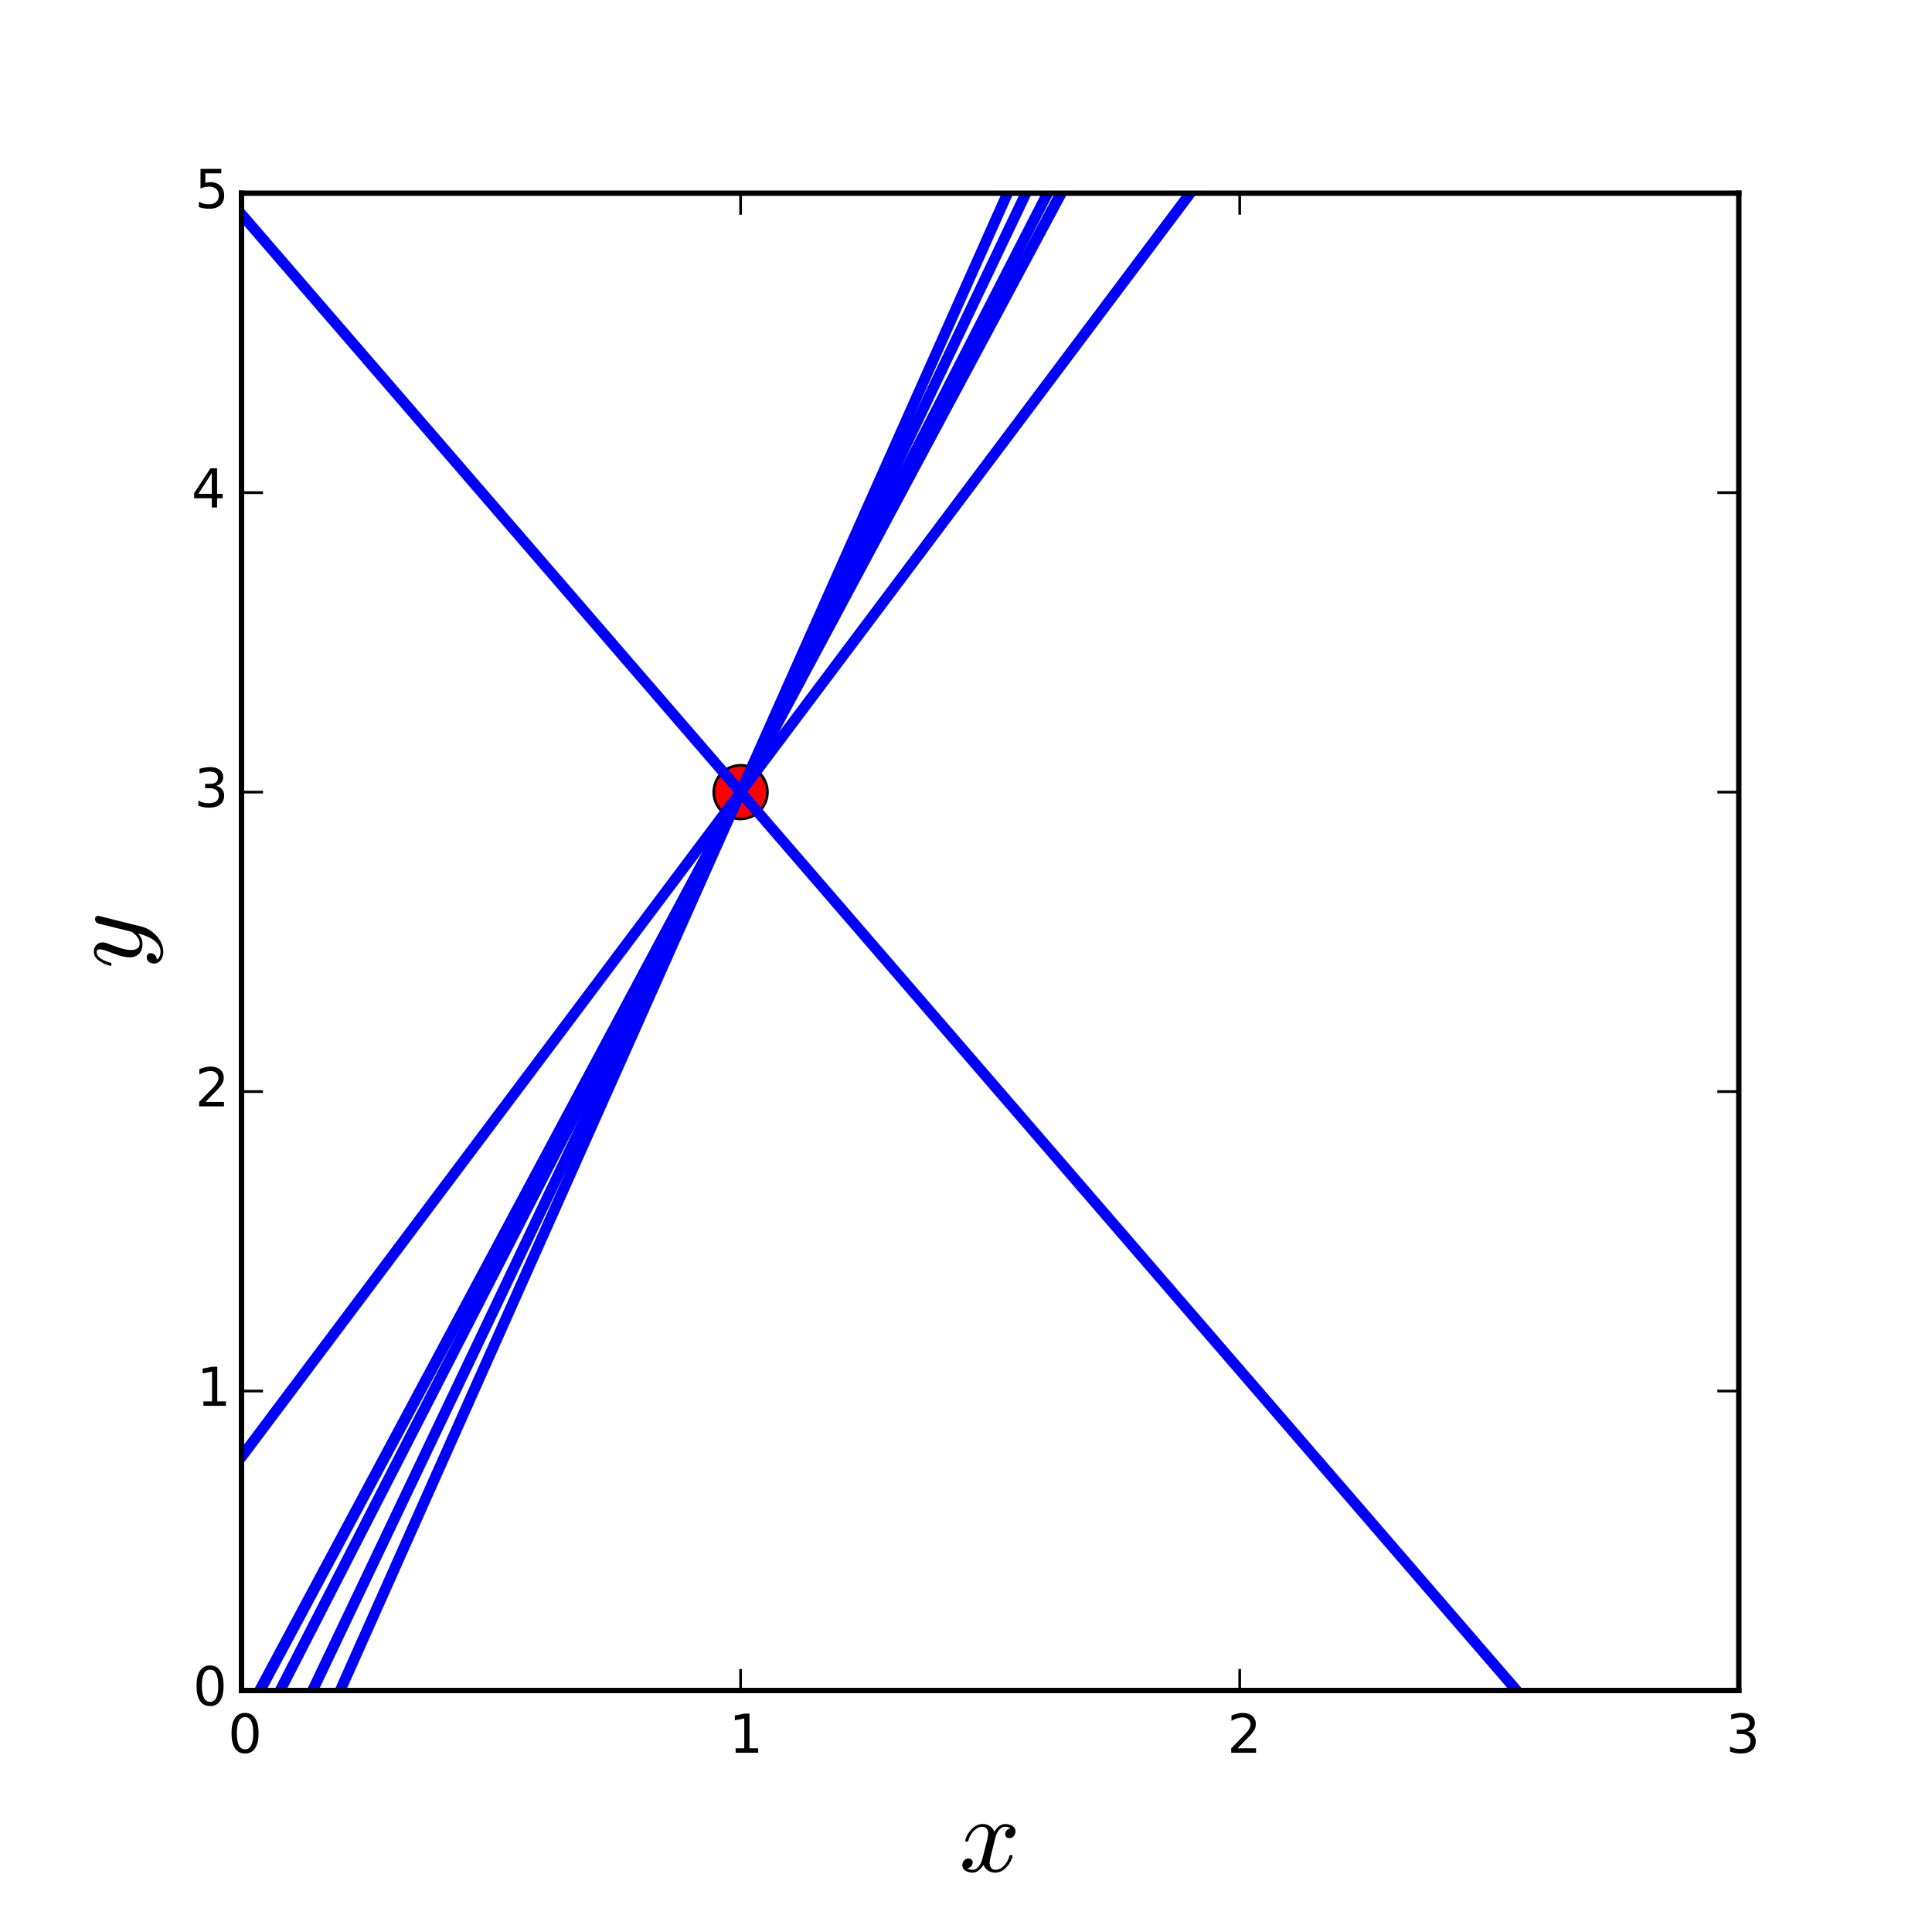
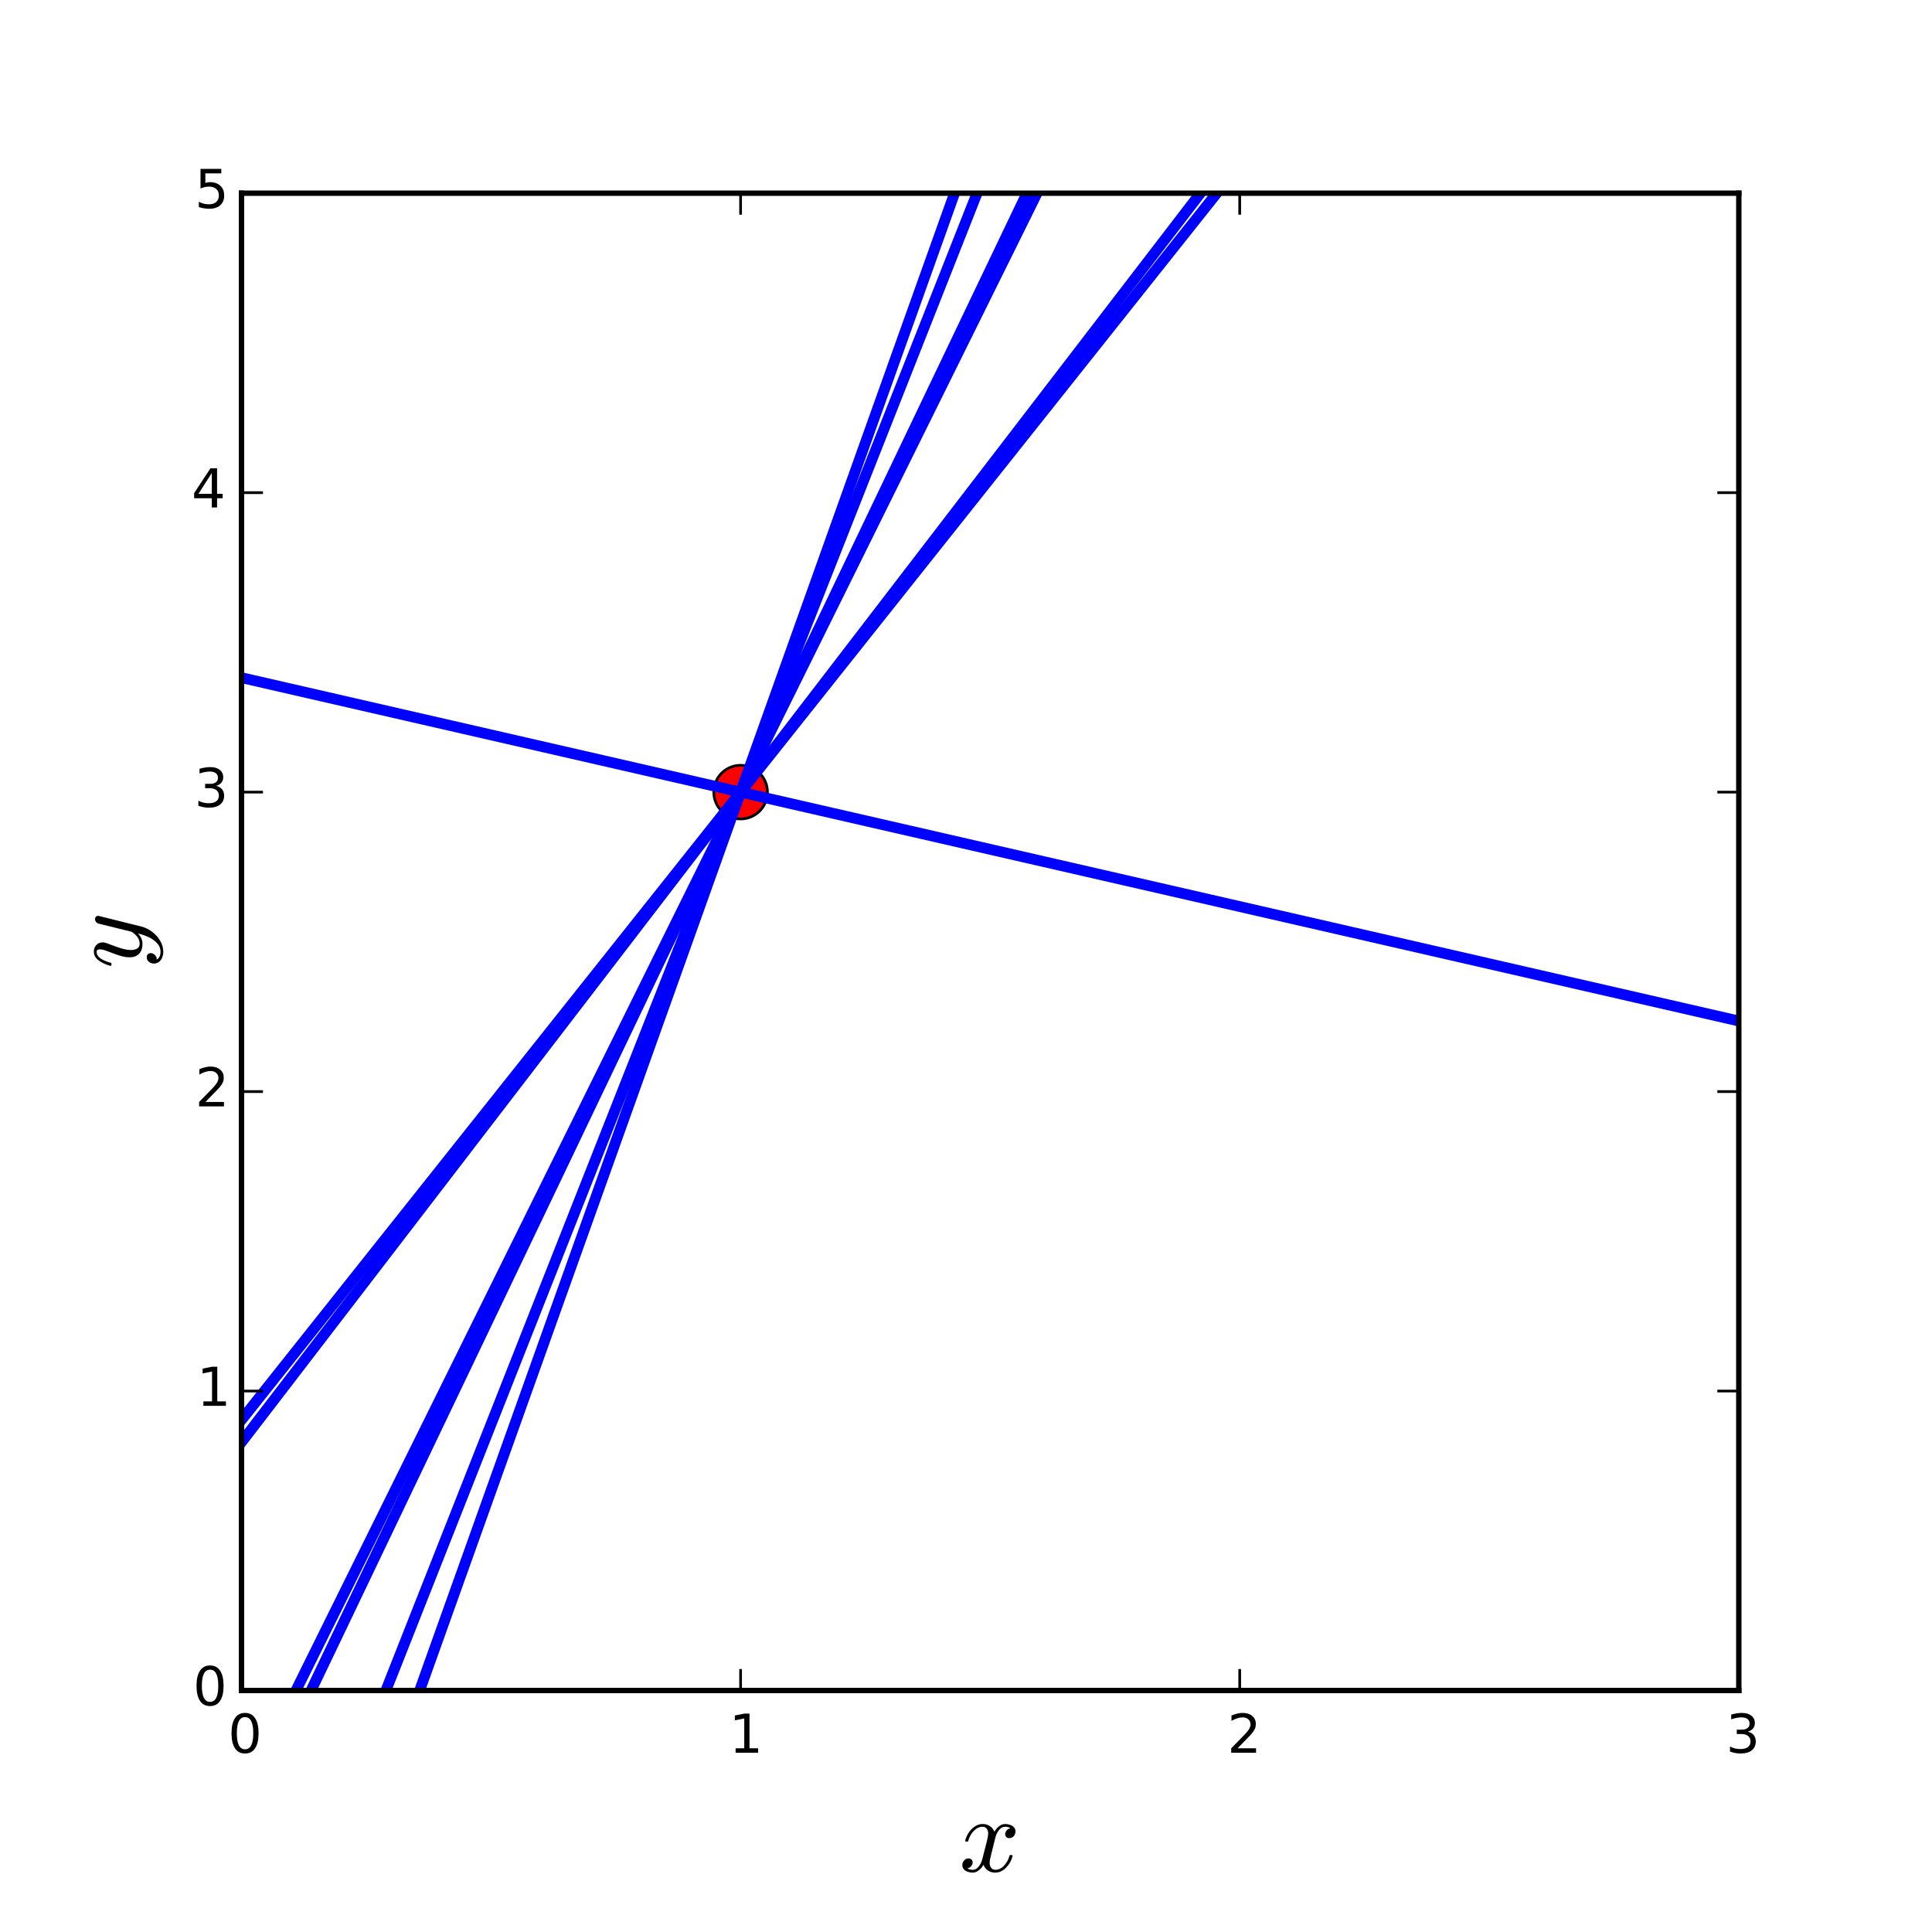
<svg xmlns="http://www.w3.org/2000/svg" xmlns:xlink="http://www.w3.org/1999/xlink" height="360pt" version="1.1" viewBox="0 0 360 360" width="360pt">
  <defs>
    <style type="text/css">
*{stroke-linecap:butt;stroke-linejoin:round;}
  </style>
  </defs>
  <g id="figure_1">
    <g id="patch_1">
      <path d=" M0 360 L360 360 L360 0 L0 0 z " style="fill:#ffffff;" />
    </g>
    <g id="axes_1">
      <g id="patch_2">
        <path d=" M45 315 L324 315 L324 36 L45 36 z " style="fill:#ffffff;" />
      </g>
      <g id="line2d_1">
        <defs>
          <path d=" M0 5 C1.326 5 2.598 4.473 3.536 3.536 C4.473 2.598 5 1.326 5 0 C5 -1.326 4.473 -2.598 3.536 -3.536 C2.598 -4.473 1.326 -5 0 -5 C-1.326 -5 -2.598 -4.473 -3.536 -3.536 C-4.473 -2.598 -5 -1.326 -5 0 C-5 1.326 -4.473 2.598 -3.536 3.536 C-2.598 4.473 -1.326 5 0 5 z " id="m8056b39326" style="stroke:#000000;stroke-width:0.5;" />
        </defs>
        <g clip-path="url(#pd0c2820aef)">
          <use style="fill:#ff0000;stroke:#000000;stroke-width:0.5;" x="138.0" xlink:href="#m8056b39326" y="147.6" />
        </g>
      </g>
      <g id="line2d_2">
-         <path clip-path="url(#pd0c2820aef)" d=" M45 271.471 L249.566 -1" style="fill:none;stroke:#0000ff;stroke-linecap:square;stroke-width:2;" />
+         <path clip-path="url(#pd0c2820aef)" d=" M45 407.919 M61.762 361 L191.088 -1" style="fill:none;stroke:#0000ff;stroke-linecap:square;stroke-width:2;" />
      </g>
      <g id="line2d_3">
-         <path clip-path="url(#pd0c2820aef)" d=" M45 321.289 L217.566 -1" style="fill:none;stroke:#0000ff;stroke-linecap:square;stroke-width:2;" />
+         <path clip-path="url(#pd0c2820aef)" d=" M45 342.112 L209.048 -1" style="fill:none;stroke:#0000ff;stroke-linecap:square;stroke-width:2;" />
      </g>
      <g id="line2d_4">
-         <path clip-path="url(#pd0c2820aef)" d=" M45 39.934 L322.33 361" style="fill:none;stroke:#0000ff;stroke-linecap:square;stroke-width:2;" />
+         <path clip-path="url(#pd0c2820aef)" d=" M45 126.276 L324 190.249" style="fill:none;stroke:#0000ff;stroke-linecap:square;stroke-width:2;" />
      </g>
      <g id="line2d_5">
-         <path clip-path="url(#pd0c2820aef)" d=" M45 321.489 L217.475 -1" style="fill:none;stroke:#0000ff;stroke-linecap:square;stroke-width:2;" />
+         <path clip-path="url(#pd0c2820aef)" d=" M45 383.151 M53.746 361 L196.67 -1" style="fill:none;stroke:#0000ff;stroke-linecap:square;stroke-width:2;" />
      </g>
      <g id="line2d_6">
-         <path clip-path="url(#pd0c2820aef)" d=" M45 356.267 L204.229 -1" style="fill:none;stroke:#0000ff;stroke-linecap:square;stroke-width:2;" />
+         <path clip-path="url(#pd0c2820aef)" d=" M45 335.501 L211.548 -1" style="fill:none;stroke:#0000ff;stroke-linecap:square;stroke-width:2;" />
      </g>
      <g id="line2d_7">
-         <path clip-path="url(#pd0c2820aef)" d=" M45 329.037 L214.169 -1" style="fill:none;stroke:#0000ff;stroke-linecap:square;stroke-width:2;" />
+         <path clip-path="url(#pd0c2820aef)" d=" M45 264.579 L256.139 -1" style="fill:none;stroke:#0000ff;stroke-linecap:square;stroke-width:2;" />
      </g>
      <g id="line2d_8">
-         <path clip-path="url(#pd0c2820aef)" d=" M45 342.783 L208.804 -1" style="fill:none;stroke:#0000ff;stroke-linecap:square;stroke-width:2;" />
+         <path clip-path="url(#pd0c2820aef)" d=" M45 268.731 L252.09 -1" style="fill:none;stroke:#0000ff;stroke-linecap:square;stroke-width:2;" />
      </g>
      <g id="patch_3">
        <path d=" M45 315 L45 36" style="fill:none;stroke:#000000;stroke-linecap:square;stroke-linejoin:miter;" />
      </g>
      <g id="patch_4">
        <path d=" M45 36 L324 36" style="fill:none;stroke:#000000;stroke-linecap:square;stroke-linejoin:miter;" />
      </g>
      <g id="patch_5">
        <path d=" M45 315 L324 315" style="fill:none;stroke:#000000;stroke-linecap:square;stroke-linejoin:miter;" />
      </g>
      <g id="patch_6">
        <path d=" M324 315 L324 36" style="fill:none;stroke:#000000;stroke-linecap:square;stroke-linejoin:miter;" />
      </g>
      <g id="matplotlib.axis_1">
        <g id="xtick_1">
          <g id="line2d_9">
            <defs>
              <path d=" M0 0 L0 -4" id="mc7db9fdffb" style="stroke:#000000;stroke-width:0.5;" />
            </defs>
            <g>
              <use style="stroke:#000000;stroke-width:0.5;" x="45.0" xlink:href="#mc7db9fdffb" y="315.0" />
            </g>
          </g>
          <g id="line2d_10">
            <defs>
              <path d=" M0 0 L0 4" id="m5a7d422ac3" style="stroke:#000000;stroke-width:0.5;" />
            </defs>
            <g>
              <use style="stroke:#000000;stroke-width:0.5;" x="45.0" xlink:href="#m5a7d422ac3" y="36.0" />
            </g>
          </g>
          <g id="text_1">
            <defs>
              <path d=" M31.781 66.406 Q24.172 66.406 20.328 58.906 Q16.5 51.422 16.5 36.375 Q16.5 21.391 20.328 13.891 Q24.172 6.391 31.781 6.391 Q39.453 6.391 43.281 13.891 Q47.125 21.391 47.125 36.375 Q47.125 51.422 43.281 58.906 Q39.453 66.406 31.781 66.406 M31.781 74.219 Q44.047 74.219 50.516 64.516 Q56.984 54.828 56.984 36.375 Q56.984 17.969 50.516 8.266 Q44.047 -1.422 31.781 -1.422 Q19.531 -1.422 13.062 8.266 Q6.594 17.969 6.594 36.375 Q6.594 54.828 13.062 64.516 Q19.531 74.219 31.781 74.219" id="BitstreamVeraSans-Roman-30" />
            </defs>
            <g transform="translate(42.48047 326.5984)scale(0.1 -0.1)">
              <use xlink:href="#BitstreamVeraSans-Roman-30" />
            </g>
          </g>
        </g>
        <g id="xtick_2">
          <g id="line2d_11">
            <g>
              <use style="stroke:#000000;stroke-width:0.5;" x="138.0" xlink:href="#mc7db9fdffb" y="315.0" />
            </g>
          </g>
          <g id="line2d_12">
            <g>
              <use style="stroke:#000000;stroke-width:0.5;" x="138.0" xlink:href="#m5a7d422ac3" y="36.0" />
            </g>
          </g>
          <g id="text_2">
            <defs>
              <path d=" M12.406 8.297 L28.516 8.297 L28.516 63.922 L10.984 60.406 L10.984 69.391 L28.422 72.906 L38.281 72.906 L38.281 8.297 L54.391 8.297 L54.391 0 L12.406 0 z " id="BitstreamVeraSans-Roman-31" />
            </defs>
            <g transform="translate(135.8297 326.5984)scale(0.1 -0.1)">
              <use xlink:href="#BitstreamVeraSans-Roman-31" />
            </g>
          </g>
        </g>
        <g id="xtick_3">
          <g id="line2d_13">
            <g>
              <use style="stroke:#000000;stroke-width:0.5;" x="231.0" xlink:href="#mc7db9fdffb" y="315.0" />
            </g>
          </g>
          <g id="line2d_14">
            <g>
              <use style="stroke:#000000;stroke-width:0.5;" x="231.0" xlink:href="#m5a7d422ac3" y="36.0" />
            </g>
          </g>
          <g id="text_3">
            <defs>
              <path d=" M19.188 8.297 L53.609 8.297 L53.609 0 L7.328 0 L7.328 8.297 Q12.938 14.109 22.625 23.891 Q32.328 33.688 34.812 36.531 Q39.547 41.844 41.422 45.531 Q43.312 49.219 43.312 52.781 Q43.312 58.594 39.234 62.25 Q35.156 65.922 28.609 65.922 Q23.969 65.922 18.812 64.312 Q13.672 62.703 7.812 59.422 L7.812 69.391 Q13.766 71.781 18.938 73 Q24.125 74.219 28.422 74.219 Q39.75 74.219 46.484 68.547 Q53.219 62.891 53.219 53.422 Q53.219 48.922 51.531 44.891 Q49.859 40.875 45.406 35.406 Q44.188 33.984 37.641 27.219 Q31.109 20.453 19.188 8.297" id="BitstreamVeraSans-Roman-32" />
            </defs>
            <g transform="translate(228.6859 326.5984)scale(0.1 -0.1)">
              <use xlink:href="#BitstreamVeraSans-Roman-32" />
            </g>
          </g>
        </g>
        <g id="xtick_4">
          <g id="line2d_15">
            <g>
              <use style="stroke:#000000;stroke-width:0.5;" x="324.0" xlink:href="#mc7db9fdffb" y="315.0" />
            </g>
          </g>
          <g id="line2d_16">
            <g>
              <use style="stroke:#000000;stroke-width:0.5;" x="324.0" xlink:href="#m5a7d422ac3" y="36.0" />
            </g>
          </g>
          <g id="text_4">
            <defs>
              <path d=" M40.578 39.312 Q47.656 37.797 51.625 33 Q55.609 28.219 55.609 21.188 Q55.609 10.406 48.188 4.484 Q40.766 -1.422 27.094 -1.422 Q22.516 -1.422 17.656 -0.516 Q12.797 0.391 7.625 2.203 L7.625 11.719 Q11.719 9.328 16.594 8.109 Q21.484 6.891 26.812 6.891 Q36.078 6.891 40.938 10.547 Q45.797 14.203 45.797 21.188 Q45.797 27.641 41.281 31.266 Q36.766 34.906 28.719 34.906 L20.219 34.906 L20.219 43.016 L29.109 43.016 Q36.375 43.016 40.234 45.922 Q44.094 48.828 44.094 54.297 Q44.094 59.906 40.109 62.906 Q36.141 65.922 28.719 65.922 Q24.656 65.922 20.016 65.031 Q15.375 64.156 9.812 62.312 L9.812 71.094 Q15.438 72.656 20.344 73.438 Q25.25 74.219 29.594 74.219 Q40.828 74.219 47.359 69.109 Q53.906 64.016 53.906 55.328 Q53.906 49.266 50.438 45.094 Q46.969 40.922 40.578 39.312" id="BitstreamVeraSans-Roman-33" />
            </defs>
            <g transform="translate(321.6008 326.5984)scale(0.1 -0.1)">
              <use xlink:href="#BitstreamVeraSans-Roman-33" />
            </g>
          </g>
        </g>
        <g id="text_5">
          <defs>
            <path d=" M7.812 2.875 Q9.578 1.516 12.797 1.516 Q15.922 1.516 18.312 4.516 Q20.703 7.516 21.578 11.078 L26.125 28.812 Q27.203 33.641 27.203 35.406 Q27.203 37.891 25.812 39.75 Q24.422 41.609 21.922 41.609 Q18.75 41.609 15.969 39.625 Q13.188 37.641 11.281 34.594 Q9.375 31.547 8.594 28.422 Q8.406 27.781 7.812 27.781 L6.594 27.781 Q5.812 27.781 5.812 28.719 L5.812 29 Q6.781 32.719 9.125 36.25 Q11.469 39.797 14.859 41.984 Q18.266 44.188 22.125 44.188 Q25.781 44.188 28.734 42.234 Q31.688 40.281 32.906 36.922 Q34.625 39.984 37.281 42.078 Q39.938 44.188 43.109 44.188 Q45.266 44.188 47.5 43.422 Q49.75 42.672 51.172 41.109 Q52.594 39.547 52.594 37.203 Q52.594 34.672 50.953 32.828 Q49.312 31 46.781 31 Q45.172 31 44.094 32.031 Q43.016 33.062 43.016 34.625 Q43.016 36.719 44.453 38.297 Q45.906 39.891 47.906 40.188 Q46.094 41.609 42.922 41.609 Q39.703 41.609 37.328 38.625 Q34.969 35.641 33.984 31.984 L29.594 14.312 Q28.516 10.297 28.516 7.719 Q28.516 5.172 29.953 3.344 Q31.391 1.516 33.797 1.516 Q38.484 1.516 42.156 5.641 Q45.844 9.766 47.016 14.703 Q47.219 15.281 47.797 15.281 L49.031 15.281 Q49.422 15.281 49.656 15.016 Q49.906 14.75 49.906 14.406 Q49.906 14.312 49.812 14.109 Q48.391 8.156 43.844 3.516 Q39.312 -1.125 33.594 -1.125 Q29.938 -1.125 26.984 0.844 Q24.031 2.828 22.797 6.203 Q21.234 3.266 18.469 1.062 Q15.719 -1.125 12.594 -1.125 Q10.453 -1.125 8.172 -0.359 Q5.906 0.391 4.484 1.953 Q3.078 3.516 3.078 5.906 Q3.078 8.25 4.703 10.172 Q6.344 12.109 8.797 12.109 Q10.453 12.109 11.578 11.109 Q12.703 10.109 12.703 8.5 Q12.703 6.391 11.297 4.828 Q9.906 3.266 7.812 2.875" id="Cmmi10-78" />
          </defs>
          <g transform="translate(178.7 348.875)scale(0.2 -0.2)">
            <use transform="translate(0.0 0.8125)" xlink:href="#Cmmi10-78" />
          </g>
        </g>
      </g>
      <g id="matplotlib.axis_2">
        <g id="ytick_1">
          <g id="line2d_17">
            <defs>
              <path d=" M0 0 L4 0" id="md7965d1ba0" style="stroke:#000000;stroke-width:0.5;" />
            </defs>
            <g>
              <use style="stroke:#000000;stroke-width:0.5;" x="45.0" xlink:href="#md7965d1ba0" y="315.0" />
            </g>
          </g>
          <g id="line2d_18">
            <defs>
              <path d=" M0 0 L-4 0" id="md9a1c1a7cd" style="stroke:#000000;stroke-width:0.5;" />
            </defs>
            <g>
              <use style="stroke:#000000;stroke-width:0.5;" x="324.0" xlink:href="#md9a1c1a7cd" y="315.0" />
            </g>
          </g>
          <g id="text_6">
            <g transform="translate(35.96094 317.7594)scale(0.1 -0.1)">
              <use xlink:href="#BitstreamVeraSans-Roman-30" />
            </g>
          </g>
        </g>
        <g id="ytick_2">
          <g id="line2d_19">
            <g>
              <use style="stroke:#000000;stroke-width:0.5;" x="45.0" xlink:href="#md7965d1ba0" y="259.2" />
            </g>
          </g>
          <g id="line2d_20">
            <g>
              <use style="stroke:#000000;stroke-width:0.5;" x="324.0" xlink:href="#md9a1c1a7cd" y="259.2" />
            </g>
          </g>
          <g id="text_7">
            <g transform="translate(36.65937 261.9594)scale(0.1 -0.1)">
              <use xlink:href="#BitstreamVeraSans-Roman-31" />
            </g>
          </g>
        </g>
        <g id="ytick_3">
          <g id="line2d_21">
            <g>
              <use style="stroke:#000000;stroke-width:0.5;" x="45.0" xlink:href="#md7965d1ba0" y="203.4" />
            </g>
          </g>
          <g id="line2d_22">
            <g>
              <use style="stroke:#000000;stroke-width:0.5;" x="324.0" xlink:href="#md9a1c1a7cd" y="203.4" />
            </g>
          </g>
          <g id="text_8">
            <g transform="translate(36.37188 206.1594)scale(0.1 -0.1)">
              <use xlink:href="#BitstreamVeraSans-Roman-32" />
            </g>
          </g>
        </g>
        <g id="ytick_4">
          <g id="line2d_23">
            <g>
              <use style="stroke:#000000;stroke-width:0.5;" x="45.0" xlink:href="#md7965d1ba0" y="147.6" />
            </g>
          </g>
          <g id="line2d_24">
            <g>
              <use style="stroke:#000000;stroke-width:0.5;" x="324.0" xlink:href="#md9a1c1a7cd" y="147.6" />
            </g>
          </g>
          <g id="text_9">
            <g transform="translate(36.20156 150.3594)scale(0.1 -0.1)">
              <use xlink:href="#BitstreamVeraSans-Roman-33" />
            </g>
          </g>
        </g>
        <g id="ytick_5">
          <g id="line2d_25">
            <g>
              <use style="stroke:#000000;stroke-width:0.5;" x="45.0" xlink:href="#md7965d1ba0" y="91.8" />
            </g>
          </g>
          <g id="line2d_26">
            <g>
              <use style="stroke:#000000;stroke-width:0.5;" x="324.0" xlink:href="#md9a1c1a7cd" y="91.8" />
            </g>
          </g>
          <g id="text_10">
            <defs>
              <path d=" M37.797 64.312 L12.891 25.391 L37.797 25.391 z  M35.203 72.906 L47.609 72.906 L47.609 25.391 L58.016 25.391 L58.016 17.188 L47.609 17.188 L47.609 0 L37.797 0 L37.797 17.188 L4.891 17.188 L4.891 26.703 z " id="BitstreamVeraSans-Roman-34" />
            </defs>
            <g transform="translate(35.6875 94.55938)scale(0.1 -0.1)">
              <use xlink:href="#BitstreamVeraSans-Roman-34" />
            </g>
          </g>
        </g>
        <g id="ytick_6">
          <g id="line2d_27">
            <g>
              <use style="stroke:#000000;stroke-width:0.5;" x="45.0" xlink:href="#md7965d1ba0" y="36.0" />
            </g>
          </g>
          <g id="line2d_28">
            <g>
              <use style="stroke:#000000;stroke-width:0.5;" x="324.0" xlink:href="#md9a1c1a7cd" y="36.0" />
            </g>
          </g>
          <g id="text_11">
            <defs>
              <path d=" M10.797 72.906 L49.516 72.906 L49.516 64.594 L19.828 64.594 L19.828 46.734 Q21.969 47.469 24.109 47.828 Q26.266 48.188 28.422 48.188 Q40.625 48.188 47.75 41.5 Q54.891 34.812 54.891 23.391 Q54.891 11.625 47.562 5.094 Q40.234 -1.422 26.906 -1.422 Q22.312 -1.422 17.547 -0.641 Q12.797 0.141 7.719 1.703 L7.719 11.625 Q12.109 9.234 16.797 8.062 Q21.484 6.891 26.703 6.891 Q35.156 6.891 40.078 11.328 Q45.016 15.766 45.016 23.391 Q45.016 31 40.078 35.438 Q35.156 39.891 26.703 39.891 Q22.75 39.891 18.812 39.016 Q14.891 38.141 10.797 36.281 z " id="BitstreamVeraSans-Roman-35" />
            </defs>
            <g transform="translate(36.28281 38.75937)scale(0.1 -0.1)">
              <use xlink:href="#BitstreamVeraSans-Roman-35" />
            </g>
          </g>
        </g>
        <g id="text_12">
          <defs>
            <path d=" M8.406 -14.312 Q10.5 -17.922 15.719 -17.922 Q20.453 -17.922 23.922 -14.594 Q27.391 -11.281 29.516 -6.562 Q31.641 -1.859 32.812 3.078 Q28.375 -1.125 23.188 -1.125 Q19.234 -1.125 16.453 0.234 Q13.672 1.609 12.125 4.312 Q10.594 7.031 10.594 10.891 Q10.594 14.156 11.469 17.594 Q12.359 21.047 13.938 25.266 Q15.531 29.5 16.703 32.625 Q18.016 36.281 18.016 38.625 Q18.016 41.609 15.828 41.609 Q11.859 41.609 9.297 37.531 Q6.734 33.453 5.516 28.422 Q5.328 27.781 4.688 27.781 L3.516 27.781 Q2.688 27.781 2.688 28.719 L2.688 29 Q4.297 34.969 7.609 39.578 Q10.938 44.188 16.016 44.188 Q19.578 44.188 22.047 41.844 Q24.516 39.5 24.516 35.891 Q24.516 34.031 23.688 31.984 Q23.25 30.766 21.688 26.656 Q20.125 22.562 19.281 19.875 Q18.453 17.188 17.922 14.594 Q17.391 12.016 17.391 9.422 Q17.391 6.109 18.797 3.812 Q20.219 1.516 23.297 1.516 Q29.5 1.516 34.422 9.078 L42 39.891 Q42.328 41.219 43.547 42.156 Q44.781 43.109 46.188 43.109 Q47.406 43.109 48.312 42.328 Q49.219 41.547 49.219 40.281 Q49.219 39.703 49.125 39.5 L39.203 -0.297 Q37.891 -5.422 34.375 -10.109 Q30.859 -14.797 25.906 -17.656 Q20.953 -20.516 15.578 -20.516 Q12.984 -20.516 10.438 -19.5 Q7.906 -18.5 6.344 -16.5 Q4.781 -14.5 4.781 -11.812 Q4.781 -9.078 6.391 -7.078 Q8.016 -5.078 10.688 -5.078 Q12.312 -5.078 13.406 -6.078 Q14.5 -7.078 14.5 -8.688 Q14.5 -10.984 12.781 -12.688 Q11.078 -14.406 8.797 -14.406 Q8.688 -14.359 8.594 -14.328 Q8.5 -14.312 8.406 -14.312" id="Cmmi10-79" />
          </defs>
          <g transform="translate(26.4875 180.5)rotate(-90.0)scale(0.2 -0.2)">
            <use transform="translate(0.0 0.8125)" xlink:href="#Cmmi10-79" />
          </g>
        </g>
      </g>
    </g>
  </g>
  <defs>
    <clipPath id="pd0c2820aef">
      <rect height="279.0" width="279.0" x="45.0" y="36.0" />
    </clipPath>
  </defs>
</svg>
